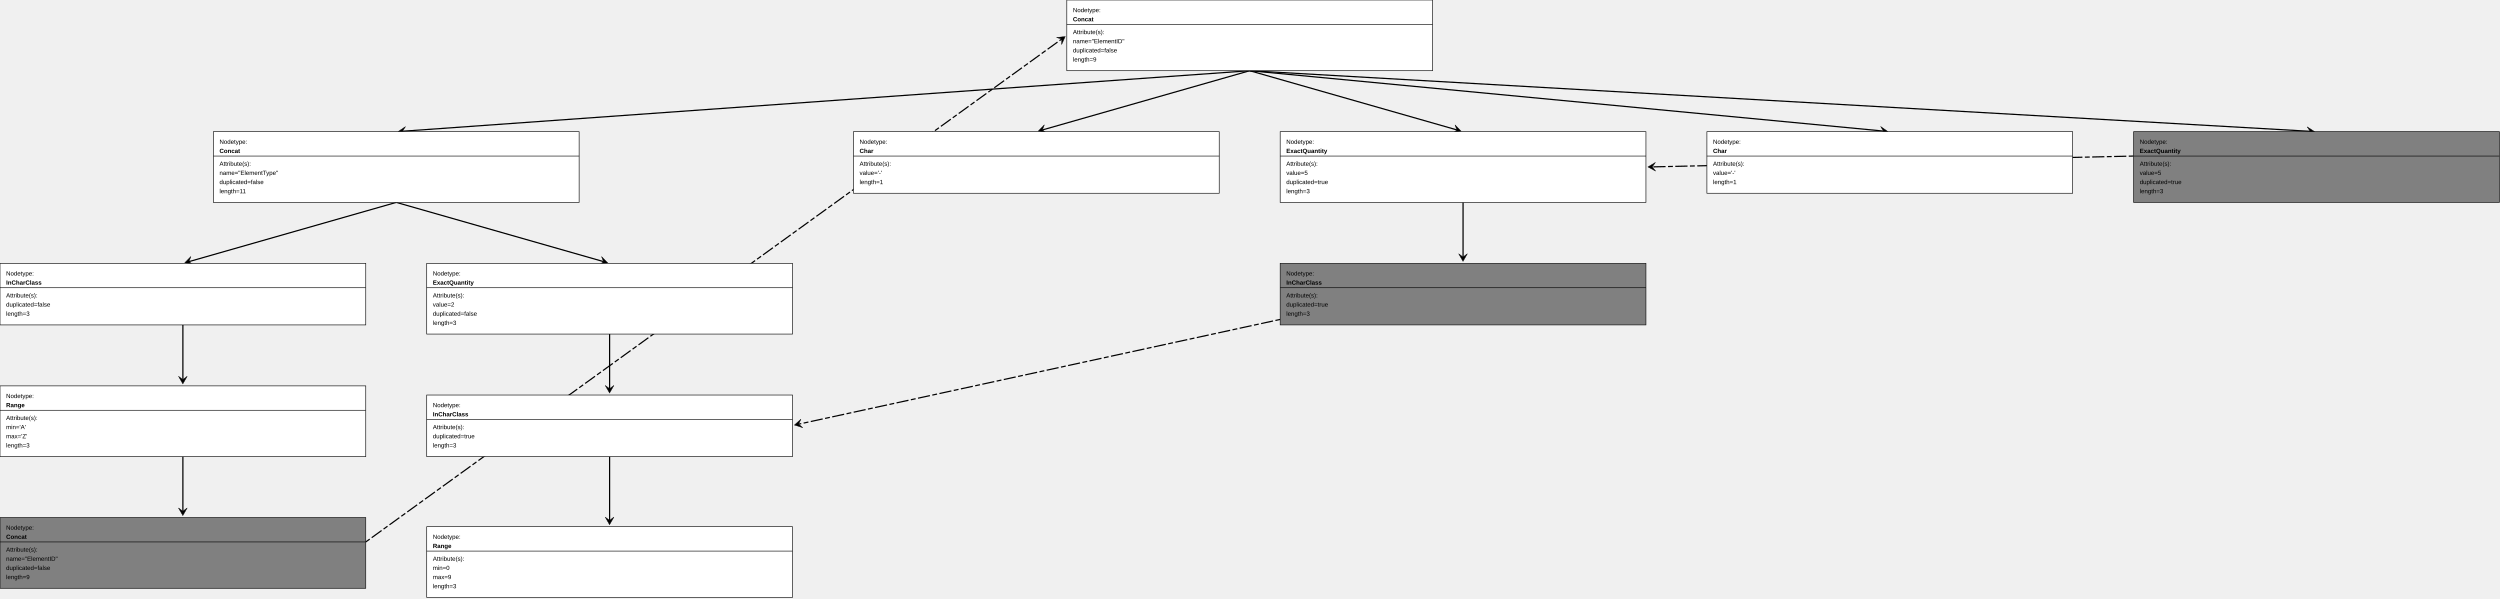
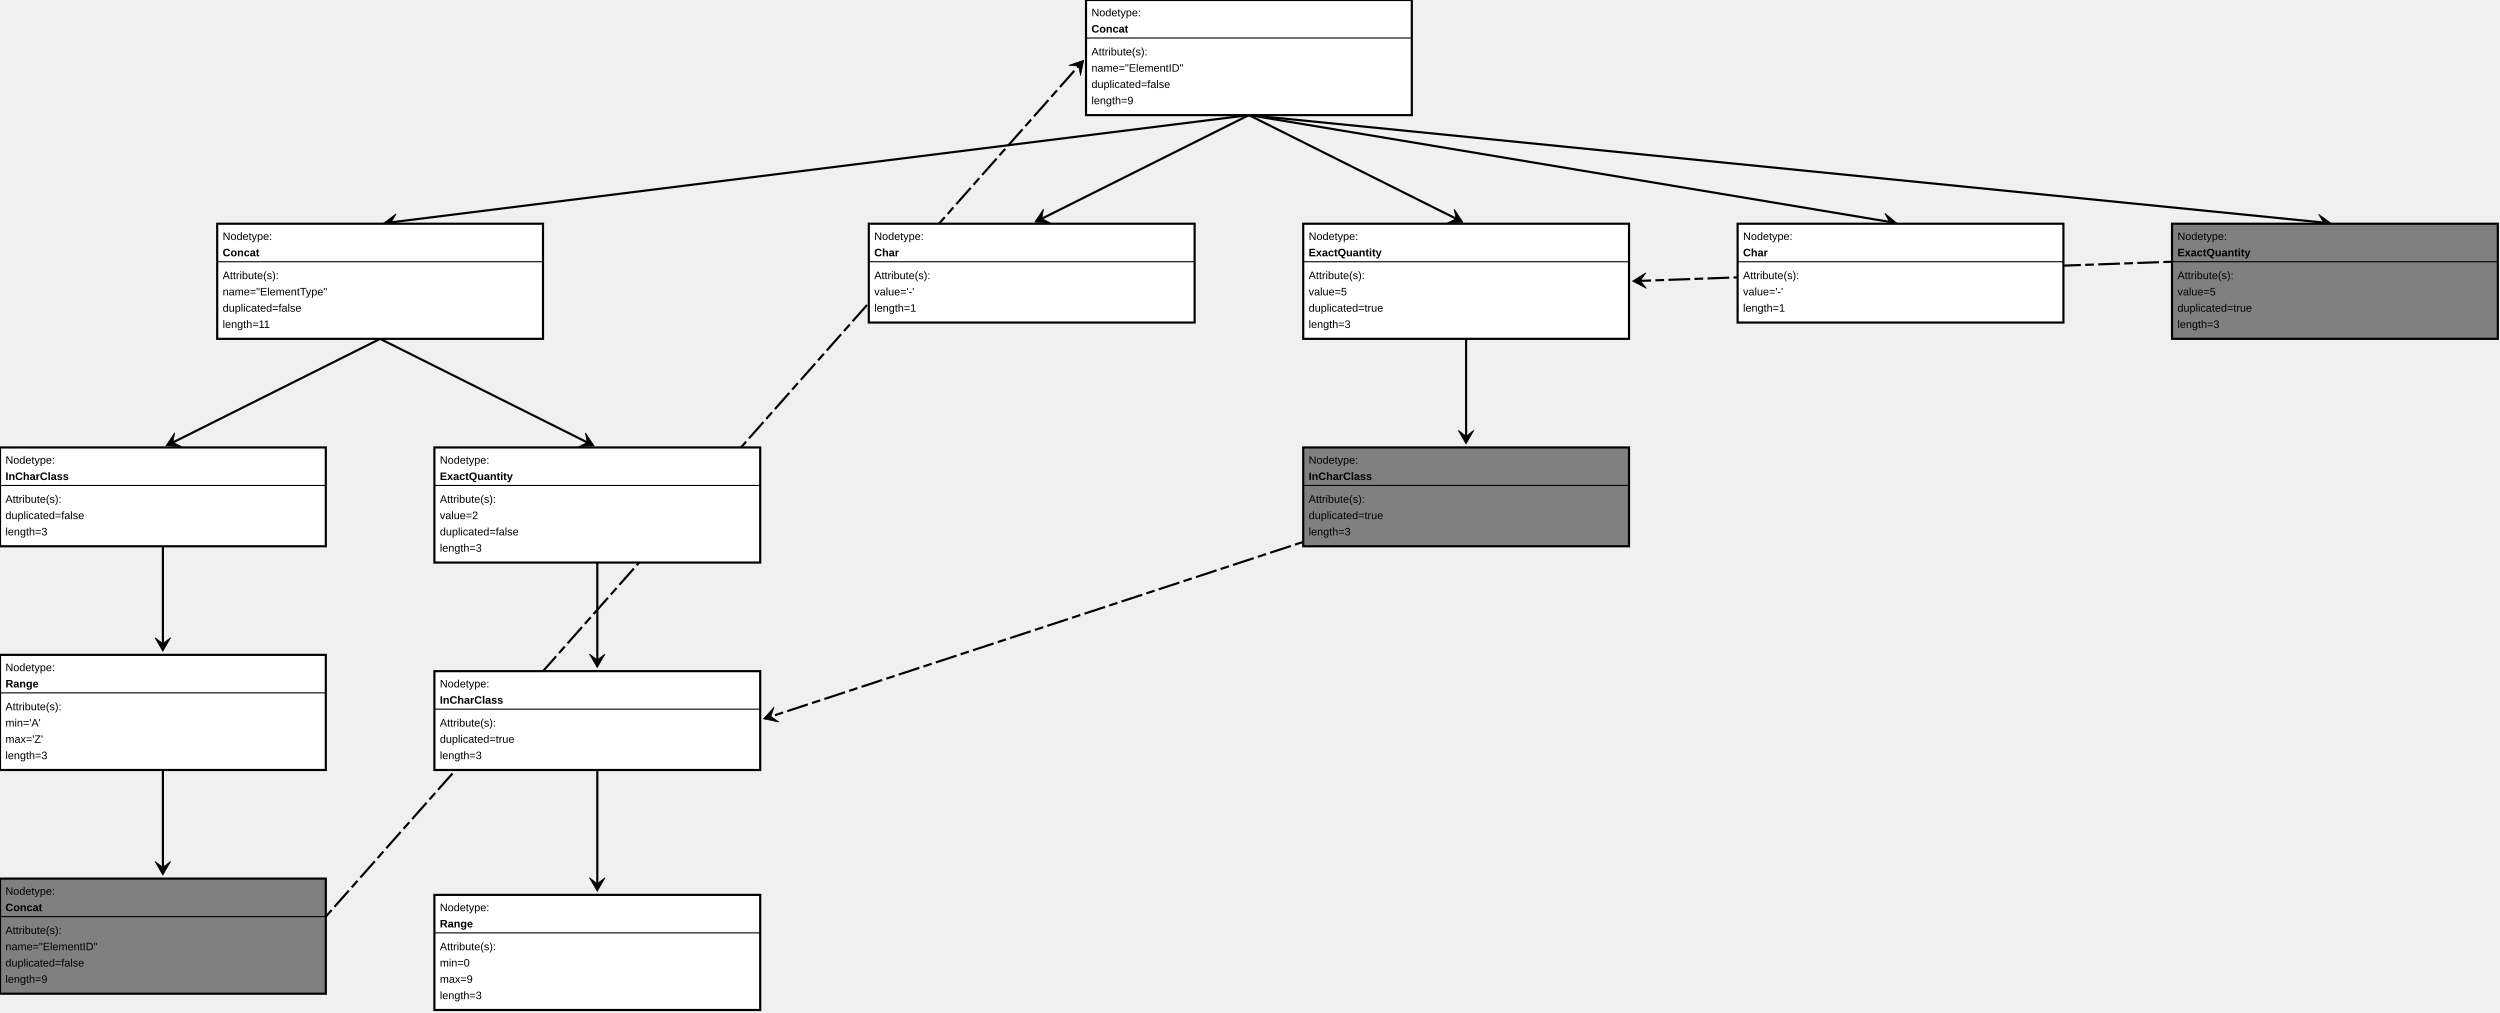
<svg xmlns="http://www.w3.org/2000/svg" version="1.1">
  <defs>
    <marker refY="12.5" refX="10" markerUnits="strokeWidth" viewBox="0 0 30 30" orient="auto" markerWidth="9" id="arrowMarker" markerHeight="30">
      <path style="stroke-width:1;stroke:black;fill:black;opacity:1" d="M0.312 0.625 9.312 12.625 0.312 24.625 21.312 12.625 Z" />
    </marker>
  </defs>
-   <line y1="116" x2="659.975" style="marker-end:url(#arrowMarker);fill:none;stroke:black;stroke-width:2;width:3;" x1="2050" y2="215.288" />
-   <line y1="116" x2="1709.615" style="marker-end:url(#arrowMarker);fill:none;stroke:black;stroke-width:2;width:3;" x1="2050" y2="213.253" />
-   <line y1="116" x2="2390.385" style="marker-end:url(#arrowMarker);fill:none;stroke:black;stroke-width:2;width:3;" x1="2050" y2="213.253" />
-   <line y1="116" x2="3090.045" style="marker-end:url(#arrowMarker);fill:none;stroke:black;stroke-width:2;width:3;" x1="2050" y2="215.052" />
-   <line y1="116" x2="3790.016" style="marker-end:url(#arrowMarker);fill:none;stroke:black;stroke-width:2;width:3;" x1="2050" y2="215.43" />
-   <line y1="256" x2="2709.997" style="marker-end:url(#arrowMarker);fill:none;stroke:black;stroke-width:2;width:3;stroke-dasharray:8 4 20 4;" x1="3500" y2="273.775" />
-   <line y1="332" x2="309.615" style="marker-end:url(#arrowMarker);fill:none;stroke:black;stroke-width:2;width:3;" x1="650" y2="429.253" />
-   <line y1="332" x2="990.385" style="marker-end:url(#arrowMarker);fill:none;stroke:black;stroke-width:2;width:3;" x1="650" y2="429.253" />
-   <line y1="332" x2="2400" style="marker-end:url(#arrowMarker);fill:none;stroke:black;stroke-width:2;width:3;" x1="2400" y2="422" />
-   <line y1="524" x2="1309.772" style="marker-end:url(#arrowMarker);fill:none;stroke:black;stroke-width:2;width:3;stroke-dasharray:8 4 20 4;" x1="2100" y2="695.875" />
-   <line y1="533" x2="300" style="marker-end:url(#arrowMarker);fill:none;stroke:black;stroke-width:2;width:3;" x1="300" y2="623" />
-   <line y1="548" x2="1000" style="marker-end:url(#arrowMarker);fill:none;stroke:black;stroke-width:2;width:3;" x1="1000" y2="638" />
-   <line y1="749" x2="300" style="marker-end:url(#arrowMarker);fill:none;stroke:black;stroke-width:2;width:3;" x1="300" y2="839" />
-   <line y1="889" x2="1741.895" style="marker-end:url(#arrowMarker);fill:none;stroke:black;stroke-width:2;width:3;stroke-dasharray:8 4 20 4;" x1="600" y2="63.857" />
-   <line y1="749" x2="1000" style="marker-end:url(#arrowMarker);fill:none;stroke:black;stroke-width:2;width:3;" x1="1000" y2="854" />
-   <g style="font-size:10px; font-family:Arial; ">
-     <rect style="stroke:black; stroke-width:1; fill:white; " height="116" width="600" y="0" x="1750" />
-     <text y="20" x="1760">
-       <tspan style="color: #7;">
- Nodetype:</tspan>
-     </text>
-     <text y="35" x="1760">
+   <line y1="106" x2="359.923" style="marker-end:url(#arrowMarker);fill:none;stroke:black;stroke-width:2;width:3;" x1="1150" y2="204.76" />
+   <line y1="106" x2="958.944" style="marker-end:url(#arrowMarker);fill:none;stroke:black;stroke-width:2;width:3;" x1="1150" y2="201.528" />
+   <line y1="106" x2="1341.056" style="marker-end:url(#arrowMarker);fill:none;stroke:black;stroke-width:2;width:3;" x1="1150" y2="201.528" />
+   <line y1="106" x2="1740.136" style="marker-end:url(#arrowMarker);fill:none;stroke:black;stroke-width:2;width:3;" x1="1150" y2="204.356" />
+   <line y1="106" x2="2140.05" style="marker-end:url(#arrowMarker);fill:none;stroke:black;stroke-width:2;width:3;" x1="1150" y2="205.005" />
+   <line y1="241" x2="1509.994" style="marker-end:url(#arrowMarker);fill:none;stroke:black;stroke-width:2;width:3;stroke-dasharray:8 4 20 4;" x1="2000" y2="258.64" />
+   <line y1="312" x2="158.944" style="marker-end:url(#arrowMarker);fill:none;stroke:black;stroke-width:2;width:3;" x1="350" y2="407.528" />
+   <line y1="312" x2="541.056" style="marker-end:url(#arrowMarker);fill:none;stroke:black;stroke-width:2;width:3;" x1="350" y2="407.528" />
+   <line y1="312" x2="1350" style="marker-end:url(#arrowMarker);fill:none;stroke:black;stroke-width:2;width:3;" x1="1350" y2="402" />
+   <line y1="499" x2="709.502" style="marker-end:url(#arrowMarker);fill:none;stroke:black;stroke-width:2;width:3;stroke-dasharray:8 4 20 4;" x1="1200" y2="659.883" />
+   <line y1="503" x2="150" style="marker-end:url(#arrowMarker);fill:none;stroke:black;stroke-width:2;width:3;" x1="150" y2="593" />
+   <line y1="518" x2="550" style="marker-end:url(#arrowMarker);fill:none;stroke:black;stroke-width:2;width:3;" x1="550" y2="608" />
+   <line y1="709" x2="150" style="marker-end:url(#arrowMarker);fill:none;stroke:black;stroke-width:2;width:3;" x1="150" y2="799" />
+   <line y1="844" x2="993.373" style="marker-end:url(#arrowMarker);fill:none;stroke:black;stroke-width:2;width:3;stroke-dasharray:8 4 20 4;" x1="300" y2="60.489" />
+   <line y1="709" x2="550" style="marker-end:url(#arrowMarker);fill:none;stroke:black;stroke-width:2;width:3;" x1="550" y2="814" />
+   <g style="font-size:10px; font-family:Arial; ">
+     <rect style="stroke:black; stroke-width:2; fill:white; " height="106" width="300" y="0" x="1000" />
+     <text y="15" x="1005">
+       <tspan style="color: #7;">
+ Nodetype:</tspan>
+     </text>
+     <text y="30" x="1005">
      <tspan style="font-weight: bold; color: #7;">
Concat</tspan>
    </text>
-     <line y1="40" x2="2350" style="stroke:black; stroke-width:1; " x1="1750" y2="40" />
-     <text y="56" x="1760">
-       <tspan style="color: #7;">
- Attribute(s):</tspan>
-     </text>
-     <text y="71" x="1760">
+     <line y1="35" x2="1300" style="stroke:black; stroke-width:1; " x1="1000" y2="35" />
+     <text y="51" x="1005">
+       <tspan style="color: #7;">
+ Attribute(s):</tspan>
+     </text>
+     <text y="66" x="1005">
      <tspan style="color: #7;">
name="ElementID"</tspan>
    </text>
-     <text y="86" x="1760">
-       <tspan style="color: #7;">
- duplicated=false</tspan>
-     </text>
-     <text y="101" x="1760">
+     <text y="81" x="1005">
+       <tspan style="color: #7;">
+ duplicated=false</tspan>
+     </text>
+     <text y="96" x="1005">
      <tspan style="color: #7;">
length=9</tspan>
    </text>
  </g>
  <g style="font-size:10px; font-family:Arial; ">
-     <rect style="stroke:black; stroke-width:1; fill:white; " height="116" width="600" y="216" x="350" />
-     <text y="236" x="360">
-       <tspan style="color: #7;">
- Nodetype:</tspan>
-     </text>
-     <text y="251" x="360">
+     <rect style="stroke:black; stroke-width:2; fill:white; " height="106" width="300" y="206" x="200" />
+     <text y="221" x="205">
+       <tspan style="color: #7;">
+ Nodetype:</tspan>
+     </text>
+     <text y="236" x="205">
      <tspan style="font-weight: bold; color: #7;">
Concat</tspan>
    </text>
-     <line y1="256" x2="950" style="stroke:black; stroke-width:1; " x1="350" y2="256" />
-     <text y="272" x="360">
-       <tspan style="color: #7;">
- Attribute(s):</tspan>
-     </text>
-     <text y="287" x="360">
+     <line y1="241" x2="500" style="stroke:black; stroke-width:1; " x1="200" y2="241" />
+     <text y="257" x="205">
+       <tspan style="color: #7;">
+ Attribute(s):</tspan>
+     </text>
+     <text y="272" x="205">
      <tspan style="color: #7;">
name="ElementType"</tspan>
    </text>
-     <text y="302" x="360">
-       <tspan style="color: #7;">
- duplicated=false</tspan>
-     </text>
-     <text y="317" x="360">
+     <text y="287" x="205">
+       <tspan style="color: #7;">
+ duplicated=false</tspan>
+     </text>
+     <text y="302" x="205">
      <tspan style="color: #7;">
length=11</tspan>
    </text>
  </g>
  <g style="font-size:10px; font-family:Arial; ">
-     <rect style="stroke:black; stroke-width:1; fill:white; " height="101" width="600" y="216" x="1400" />
-     <text y="236" x="1410">
-       <tspan style="color: #7;">
- Nodetype:</tspan>
-     </text>
-     <text y="251" x="1410">
+     <rect style="stroke:black; stroke-width:2; fill:white; " height="91" width="300" y="206" x="800" />
+     <text y="221" x="805">
+       <tspan style="color: #7;">
+ Nodetype:</tspan>
+     </text>
+     <text y="236" x="805">
      <tspan style="font-weight: bold; color: #7;">
Char</tspan>
    </text>
-     <line y1="256" x2="2000" style="stroke:black; stroke-width:1; " x1="1400" y2="256" />
-     <text y="272" x="1410">
-       <tspan style="color: #7;">
- Attribute(s):</tspan>
-     </text>
-     <text y="287" x="1410">
+     <line y1="241" x2="1100" style="stroke:black; stroke-width:1; " x1="800" y2="241" />
+     <text y="257" x="805">
+       <tspan style="color: #7;">
+ Attribute(s):</tspan>
+     </text>
+     <text y="272" x="805">
      <tspan style="color: #7;">
value='-'</tspan>
    </text>
-     <text y="302" x="1410">
+     <text y="287" x="805">
      <tspan style="color: #7;">
length=1</tspan>
    </text>
  </g>
  <g style="font-size:10px; font-family:Arial; ">
-     <rect style="stroke:black; stroke-width:1; fill:white; " height="116" width="600" y="216" x="2100" />
-     <text y="236" x="2110">
-       <tspan style="color: #7;">
- Nodetype:</tspan>
-     </text>
-     <text y="251" x="2110">
+     <rect style="stroke:black; stroke-width:2; fill:white; " height="106" width="300" y="206" x="1200" />
+     <text y="221" x="1205">
+       <tspan style="color: #7;">
+ Nodetype:</tspan>
+     </text>
+     <text y="236" x="1205">
      <tspan style="font-weight: bold; color: #7;">
ExactQuantity</tspan>
    </text>
-     <line y1="256" x2="2700" style="stroke:black; stroke-width:1; " x1="2100" y2="256" />
-     <text y="272" x="2110">
-       <tspan style="color: #7;">
- Attribute(s):</tspan>
-     </text>
-     <text y="287" x="2110">
+     <line y1="241" x2="1500" style="stroke:black; stroke-width:1; " x1="1200" y2="241" />
+     <text y="257" x="1205">
+       <tspan style="color: #7;">
+ Attribute(s):</tspan>
+     </text>
+     <text y="272" x="1205">
      <tspan style="color: #7;">
value=5</tspan>
    </text>
-     <text y="302" x="2110">
+     <text y="287" x="1205">
      <tspan style="color: #7;">
duplicated=true</tspan>
    </text>
-     <text y="317" x="2110">
-       <tspan style="color: #7;">
- length=3</tspan>
-     </text>
-   </g>
-   <g style="font-size:10px; font-family:Arial; ">
-     <rect style="stroke:black; stroke-width:1; fill:white; " height="101" width="600" y="216" x="2800" />
-     <text y="236" x="2810">
-       <tspan style="color: #7;">
- Nodetype:</tspan>
-     </text>
-     <text y="251" x="2810">
+     <text y="302" x="1205">
+       <tspan style="color: #7;">
+ length=3</tspan>
+     </text>
+   </g>
+   <g style="font-size:10px; font-family:Arial; ">
+     <rect style="stroke:black; stroke-width:2; fill:white; " height="91" width="300" y="206" x="1600" />
+     <text y="221" x="1605">
+       <tspan style="color: #7;">
+ Nodetype:</tspan>
+     </text>
+     <text y="236" x="1605">
      <tspan style="font-weight: bold; color: #7;">
Char</tspan>
    </text>
-     <line y1="256" x2="3400" style="stroke:black; stroke-width:1; " x1="2800" y2="256" />
-     <text y="272" x="2810">
-       <tspan style="color: #7;">
- Attribute(s):</tspan>
-     </text>
-     <text y="287" x="2810">
+     <line y1="241" x2="1900" style="stroke:black; stroke-width:1; " x1="1600" y2="241" />
+     <text y="257" x="1605">
+       <tspan style="color: #7;">
+ Attribute(s):</tspan>
+     </text>
+     <text y="272" x="1605">
      <tspan style="color: #7;">
value='-'</tspan>
    </text>
-     <text y="302" x="2810">
+     <text y="287" x="1605">
      <tspan style="color: #7;">
length=1</tspan>
    </text>
  </g>
  <g style="font-size:10px; font-family:Arial; ">
-     <rect style="stroke:black; stroke-width:1; fill:gray; " height="116" width="600" y="216" x="3500" />
-     <text y="236" x="3510">
-       <tspan style="color: #7;">
- Nodetype:</tspan>
-     </text>
-     <text y="251" x="3510">
+     <rect style="stroke:black; stroke-width:2; fill:gray; " height="106" width="300" y="206" x="2000" />
+     <text y="221" x="2005">
+       <tspan style="color: #7;">
+ Nodetype:</tspan>
+     </text>
+     <text y="236" x="2005">
      <tspan style="font-weight: bold; color: #7;">
ExactQuantity</tspan>
    </text>
-     <line y1="256" x2="4100" style="stroke:black; stroke-width:1; " x1="3500" y2="256" />
-     <text y="272" x="3510">
-       <tspan style="color: #7;">
- Attribute(s):</tspan>
-     </text>
-     <text y="287" x="3510">
+     <line y1="241" x2="2300" style="stroke:black; stroke-width:1; " x1="2000" y2="241" />
+     <text y="257" x="2005">
+       <tspan style="color: #7;">
+ Attribute(s):</tspan>
+     </text>
+     <text y="272" x="2005">
      <tspan style="color: #7;">
value=5</tspan>
    </text>
-     <text y="302" x="3510">
+     <text y="287" x="2005">
      <tspan style="color: #7;">
duplicated=true</tspan>
    </text>
-     <text y="317" x="3510">
-       <tspan style="color: #7;">
- length=3</tspan>
-     </text>
-   </g>
-   <g style="font-size:10px; font-family:Arial; ">
-     <rect style="stroke:black; stroke-width:1; fill:white; " height="101" width="600" y="432" x="0" />
-     <text y="452" x="10">
-       <tspan style="color: #7;">
- Nodetype:</tspan>
-     </text>
-     <text y="467" x="10">
+     <text y="302" x="2005">
+       <tspan style="color: #7;">
+ length=3</tspan>
+     </text>
+   </g>
+   <g style="font-size:10px; font-family:Arial; ">
+     <rect style="stroke:black; stroke-width:2; fill:white; " height="91" width="300" y="412" x="0" />
+     <text y="427" x="5">
+       <tspan style="color: #7;">
+ Nodetype:</tspan>
+     </text>
+     <text y="442" x="5">
      <tspan style="font-weight: bold; color: #7;">
InCharClass</tspan>
    </text>
-     <line y1="472" x2="600" style="stroke:black; stroke-width:1; " x1="0" y2="472" />
-     <text y="488" x="10">
-       <tspan style="color: #7;">
- Attribute(s):</tspan>
-     </text>
-     <text y="503" x="10">
-       <tspan style="color: #7;">
- duplicated=false</tspan>
-     </text>
-     <text y="518" x="10">
-       <tspan style="color: #7;">
- length=3</tspan>
-     </text>
-   </g>
-   <g style="font-size:10px; font-family:Arial; ">
-     <rect style="stroke:black; stroke-width:1; fill:white; " height="116" width="600" y="432" x="700" />
-     <text y="452" x="710">
-       <tspan style="color: #7;">
- Nodetype:</tspan>
-     </text>
-     <text y="467" x="710">
+     <line y1="447" x2="300" style="stroke:black; stroke-width:1; " x1="0" y2="447" />
+     <text y="463" x="5">
+       <tspan style="color: #7;">
+ Attribute(s):</tspan>
+     </text>
+     <text y="478" x="5">
+       <tspan style="color: #7;">
+ duplicated=false</tspan>
+     </text>
+     <text y="493" x="5">
+       <tspan style="color: #7;">
+ length=3</tspan>
+     </text>
+   </g>
+   <g style="font-size:10px; font-family:Arial; ">
+     <rect style="stroke:black; stroke-width:2; fill:white; " height="106" width="300" y="412" x="400" />
+     <text y="427" x="405">
+       <tspan style="color: #7;">
+ Nodetype:</tspan>
+     </text>
+     <text y="442" x="405">
      <tspan style="font-weight: bold; color: #7;">
ExactQuantity</tspan>
    </text>
-     <line y1="472" x2="1300" style="stroke:black; stroke-width:1; " x1="700" y2="472" />
-     <text y="488" x="710">
-       <tspan style="color: #7;">
- Attribute(s):</tspan>
-     </text>
-     <text y="503" x="710">
+     <line y1="447" x2="700" style="stroke:black; stroke-width:1; " x1="400" y2="447" />
+     <text y="463" x="405">
+       <tspan style="color: #7;">
+ Attribute(s):</tspan>
+     </text>
+     <text y="478" x="405">
      <tspan style="color: #7;">
value=2</tspan>
    </text>
-     <text y="518" x="710">
-       <tspan style="color: #7;">
- duplicated=false</tspan>
-     </text>
-     <text y="533" x="710">
-       <tspan style="color: #7;">
- length=3</tspan>
-     </text>
-   </g>
-   <g style="font-size:10px; font-family:Arial; ">
-     <rect style="stroke:black; stroke-width:1; fill:gray; " height="101" width="600" y="432" x="2100" />
-     <text y="452" x="2110">
-       <tspan style="color: #7;">
- Nodetype:</tspan>
-     </text>
-     <text y="467" x="2110">
+     <text y="493" x="405">
+       <tspan style="color: #7;">
+ duplicated=false</tspan>
+     </text>
+     <text y="508" x="405">
+       <tspan style="color: #7;">
+ length=3</tspan>
+     </text>
+   </g>
+   <g style="font-size:10px; font-family:Arial; ">
+     <rect style="stroke:black; stroke-width:2; fill:gray; " height="91" width="300" y="412" x="1200" />
+     <text y="427" x="1205">
+       <tspan style="color: #7;">
+ Nodetype:</tspan>
+     </text>
+     <text y="442" x="1205">
      <tspan style="font-weight: bold; color: #7;">
InCharClass</tspan>
    </text>
-     <line y1="472" x2="2700" style="stroke:black; stroke-width:1; " x1="2100" y2="472" />
-     <text y="488" x="2110">
-       <tspan style="color: #7;">
- Attribute(s):</tspan>
-     </text>
-     <text y="503" x="2110">
+     <line y1="447" x2="1500" style="stroke:black; stroke-width:1; " x1="1200" y2="447" />
+     <text y="463" x="1205">
+       <tspan style="color: #7;">
+ Attribute(s):</tspan>
+     </text>
+     <text y="478" x="1205">
      <tspan style="color: #7;">
duplicated=true</tspan>
    </text>
-     <text y="518" x="2110">
-       <tspan style="color: #7;">
- length=3</tspan>
-     </text>
-   </g>
-   <g style="font-size:10px; font-family:Arial; ">
-     <rect style="stroke:black; stroke-width:1; fill:white; " height="116" width="600" y="633" x="0" />
-     <text y="653" x="10">
-       <tspan style="color: #7;">
- Nodetype:</tspan>
-     </text>
-     <text y="668" x="10">
+     <text y="493" x="1205">
+       <tspan style="color: #7;">
+ length=3</tspan>
+     </text>
+   </g>
+   <g style="font-size:10px; font-family:Arial; ">
+     <rect style="stroke:black; stroke-width:2; fill:white; " height="106" width="300" y="603" x="0" />
+     <text y="618" x="5">
+       <tspan style="color: #7;">
+ Nodetype:</tspan>
+     </text>
+     <text y="633" x="5">
      <tspan style="font-weight: bold; color: #7;">
Range</tspan>
    </text>
-     <line y1="673" x2="600" style="stroke:black; stroke-width:1; " x1="0" y2="673" />
-     <text y="689" x="10">
-       <tspan style="color: #7;">
- Attribute(s):</tspan>
-     </text>
-     <text y="704" x="10">
+     <line y1="638" x2="300" style="stroke:black; stroke-width:1; " x1="0" y2="638" />
+     <text y="654" x="5">
+       <tspan style="color: #7;">
+ Attribute(s):</tspan>
+     </text>
+     <text y="669" x="5">
      <tspan style="color: #7;">
min='A'</tspan>
    </text>
-     <text y="719" x="10">
+     <text y="684" x="5">
      <tspan style="color: #7;">
max='Z'</tspan>
    </text>
-     <text y="734" x="10">
-       <tspan style="color: #7;">
- length=3</tspan>
-     </text>
-   </g>
-   <g style="font-size:10px; font-family:Arial; ">
-     <rect style="stroke:black; stroke-width:1; fill:white; " height="101" width="600" y="648" x="700" />
-     <text y="668" x="710">
-       <tspan style="color: #7;">
- Nodetype:</tspan>
-     </text>
-     <text y="683" x="710">
+     <text y="699" x="5">
+       <tspan style="color: #7;">
+ length=3</tspan>
+     </text>
+   </g>
+   <g style="font-size:10px; font-family:Arial; ">
+     <rect style="stroke:black; stroke-width:2; fill:white; " height="91" width="300" y="618" x="400" />
+     <text y="633" x="405">
+       <tspan style="color: #7;">
+ Nodetype:</tspan>
+     </text>
+     <text y="648" x="405">
      <tspan style="font-weight: bold; color: #7;">
InCharClass</tspan>
    </text>
-     <line y1="688" x2="1300" style="stroke:black; stroke-width:1; " x1="700" y2="688" />
-     <text y="704" x="710">
-       <tspan style="color: #7;">
- Attribute(s):</tspan>
-     </text>
-     <text y="719" x="710">
+     <line y1="653" x2="700" style="stroke:black; stroke-width:1; " x1="400" y2="653" />
+     <text y="669" x="405">
+       <tspan style="color: #7;">
+ Attribute(s):</tspan>
+     </text>
+     <text y="684" x="405">
      <tspan style="color: #7;">
duplicated=true</tspan>
    </text>
-     <text y="734" x="710">
-       <tspan style="color: #7;">
- length=3</tspan>
-     </text>
-   </g>
-   <g style="font-size:10px; font-family:Arial; ">
-     <rect style="stroke:black; stroke-width:1; fill:gray; " height="116" width="600" y="849" x="0" />
-     <text y="869" x="10">
-       <tspan style="color: #7;">
- Nodetype:</tspan>
-     </text>
-     <text y="884" x="10">
+     <text y="699" x="405">
+       <tspan style="color: #7;">
+ length=3</tspan>
+     </text>
+   </g>
+   <g style="font-size:10px; font-family:Arial; ">
+     <rect style="stroke:black; stroke-width:2; fill:gray; " height="106" width="300" y="809" x="0" />
+     <text y="824" x="5">
+       <tspan style="color: #7;">
+ Nodetype:</tspan>
+     </text>
+     <text y="839" x="5">
      <tspan style="font-weight: bold; color: #7;">
Concat</tspan>
    </text>
-     <line y1="889" x2="600" style="stroke:black; stroke-width:1; " x1="0" y2="889" />
-     <text y="905" x="10">
-       <tspan style="color: #7;">
- Attribute(s):</tspan>
-     </text>
-     <text y="920" x="10">
+     <line y1="844" x2="300" style="stroke:black; stroke-width:1; " x1="0" y2="844" />
+     <text y="860" x="5">
+       <tspan style="color: #7;">
+ Attribute(s):</tspan>
+     </text>
+     <text y="875" x="5">
      <tspan style="color: #7;">
name="ElementID"</tspan>
    </text>
-     <text y="935" x="10">
-       <tspan style="color: #7;">
- duplicated=false</tspan>
-     </text>
-     <text y="950" x="10">
+     <text y="890" x="5">
+       <tspan style="color: #7;">
+ duplicated=false</tspan>
+     </text>
+     <text y="905" x="5">
      <tspan style="color: #7;">
length=9</tspan>
    </text>
  </g>
  <g style="font-size:10px; font-family:Arial; ">
-     <rect style="stroke:black; stroke-width:1; fill:white; " height="116" width="600" y="864" x="700" />
-     <text y="884" x="710">
-       <tspan style="color: #7;">
- Nodetype:</tspan>
-     </text>
-     <text y="899" x="710">
+     <rect style="stroke:black; stroke-width:2; fill:white; " height="106" width="300" y="824" x="400" />
+     <text y="839" x="405">
+       <tspan style="color: #7;">
+ Nodetype:</tspan>
+     </text>
+     <text y="854" x="405">
      <tspan style="font-weight: bold; color: #7;">
Range</tspan>
    </text>
-     <line y1="904" x2="1300" style="stroke:black; stroke-width:1; " x1="700" y2="904" />
-     <text y="920" x="710">
-       <tspan style="color: #7;">
- Attribute(s):</tspan>
-     </text>
-     <text y="935" x="710">
+     <line y1="859" x2="700" style="stroke:black; stroke-width:1; " x1="400" y2="859" />
+     <text y="875" x="405">
+       <tspan style="color: #7;">
+ Attribute(s):</tspan>
+     </text>
+     <text y="890" x="405">
      <tspan style="color: #7;">
min=0</tspan>
    </text>
-     <text y="950" x="710">
+     <text y="905" x="405">
      <tspan style="color: #7;">
max=9</tspan>
    </text>
-     <text y="965" x="710">
+     <text y="920" x="405">
      <tspan style="color: #7;">
length=3</tspan>
    </text>
  </g>
</svg>
